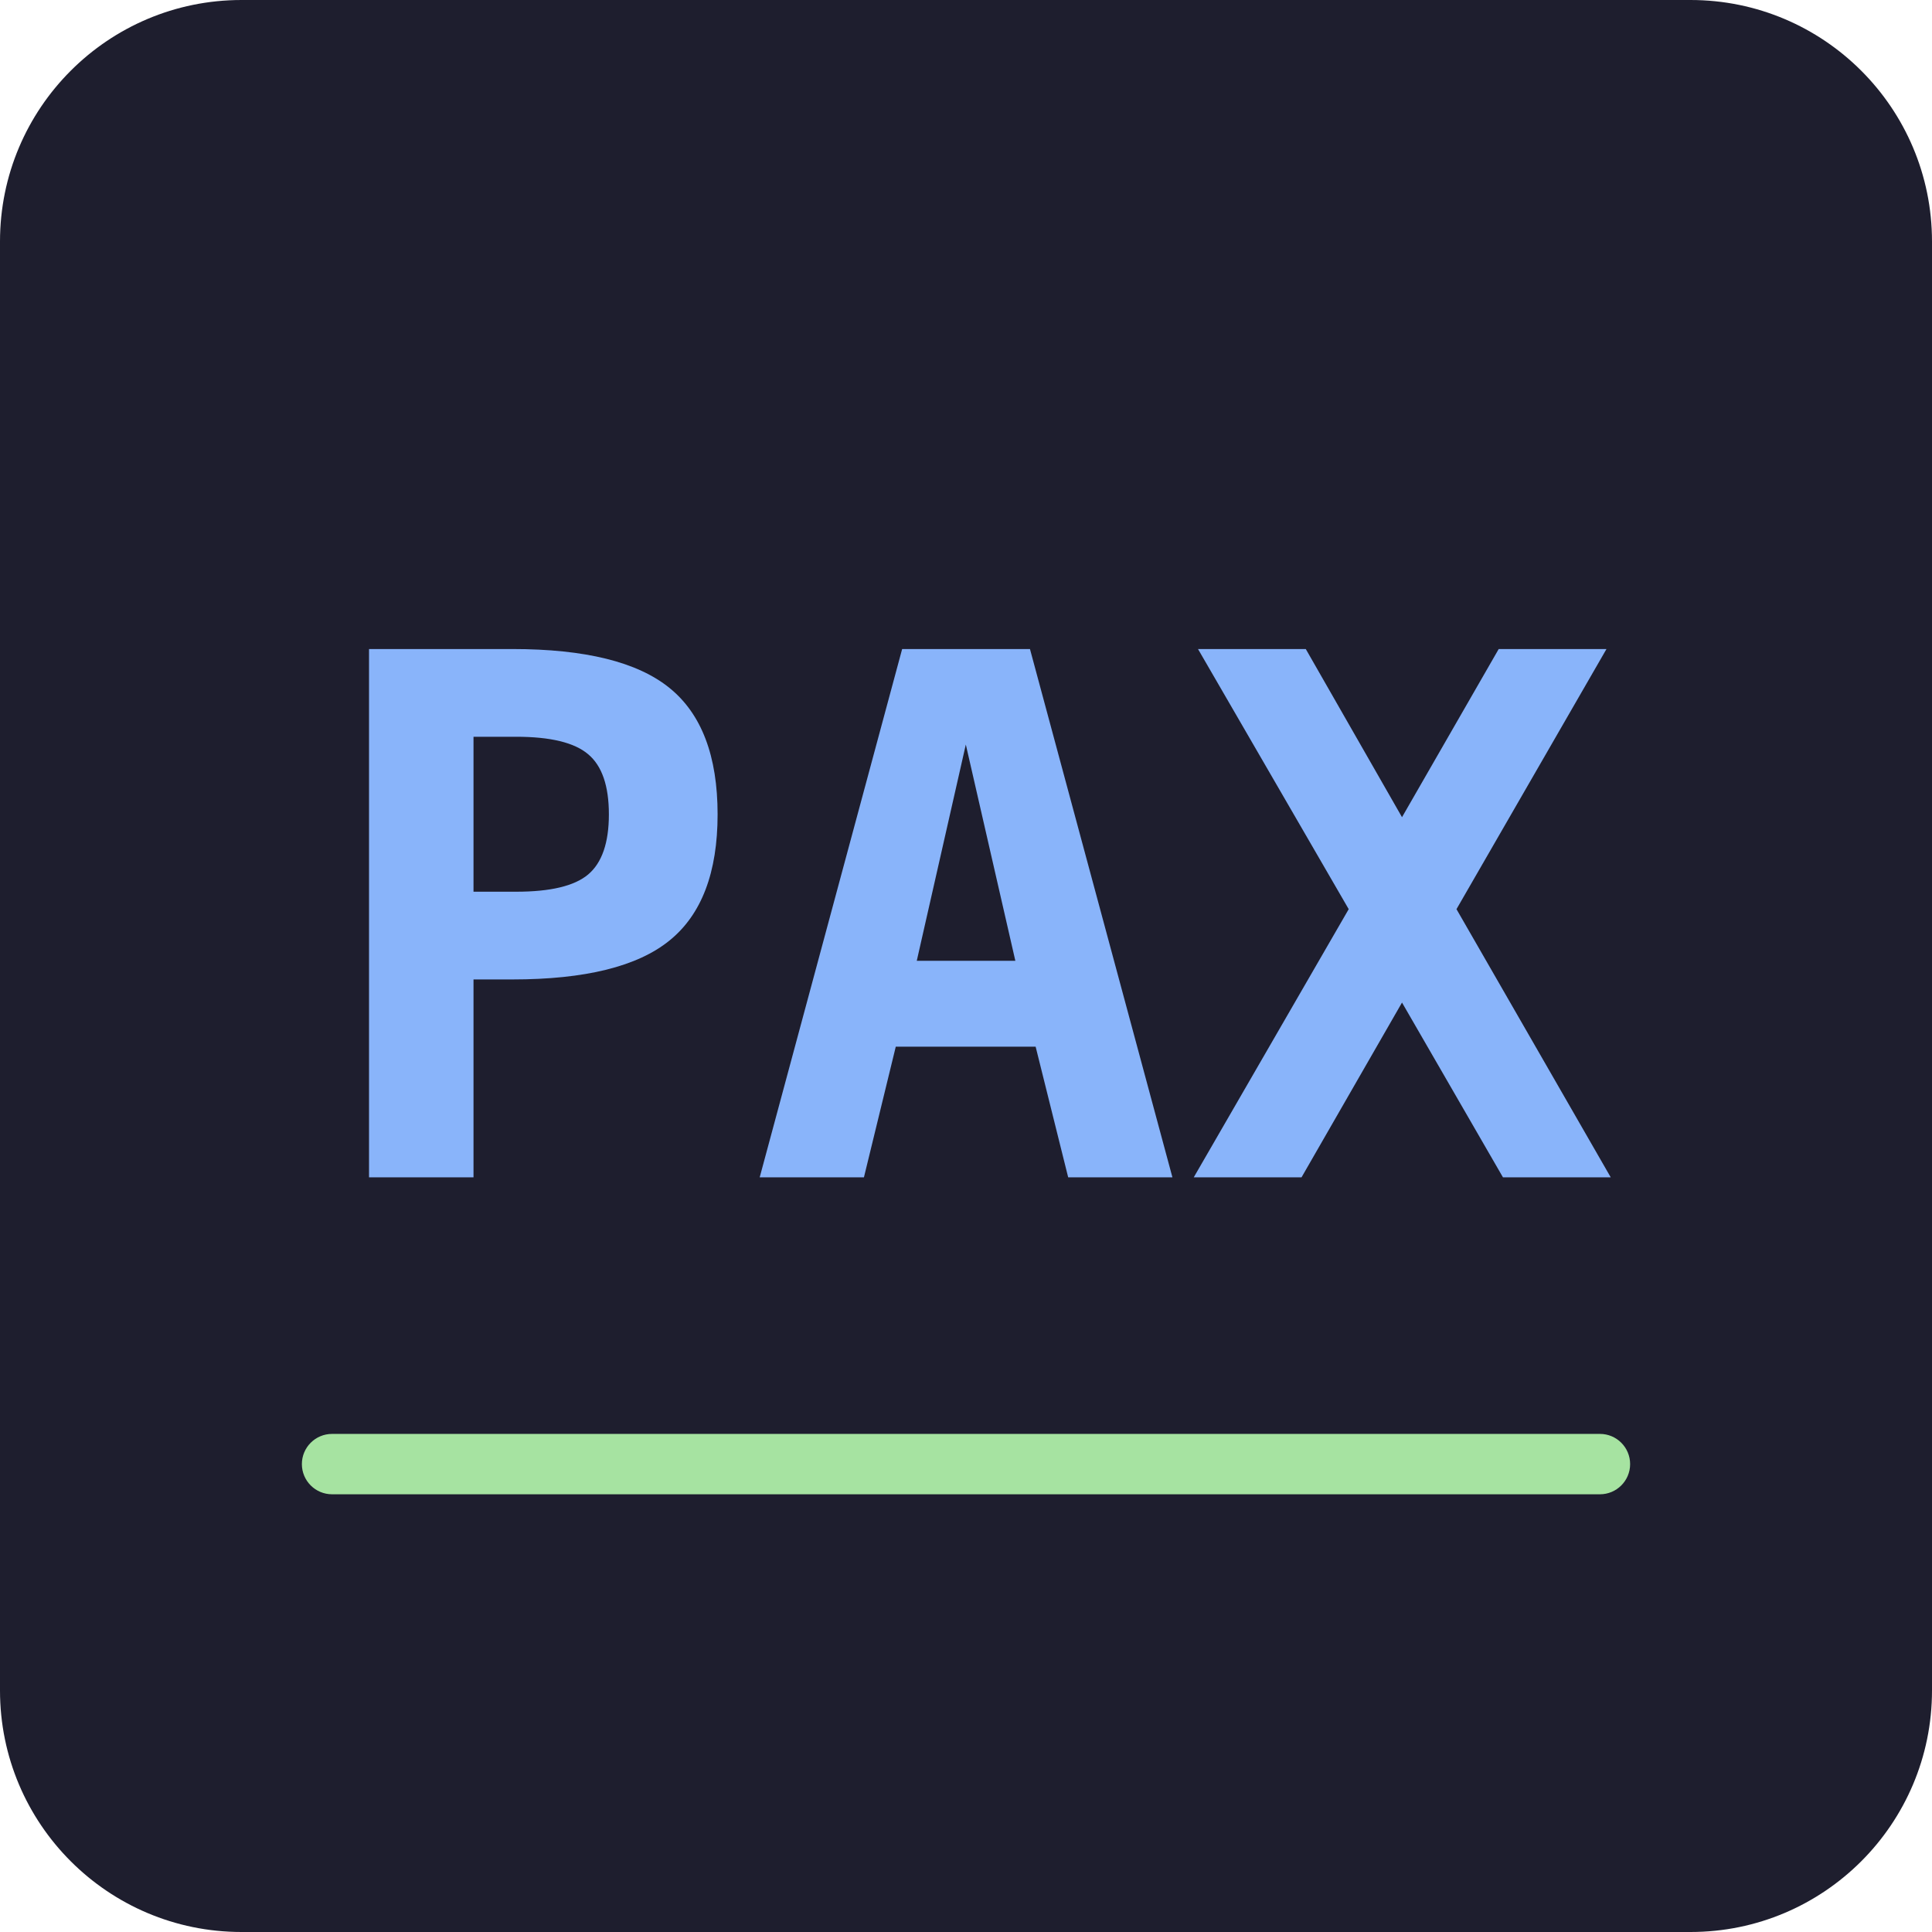
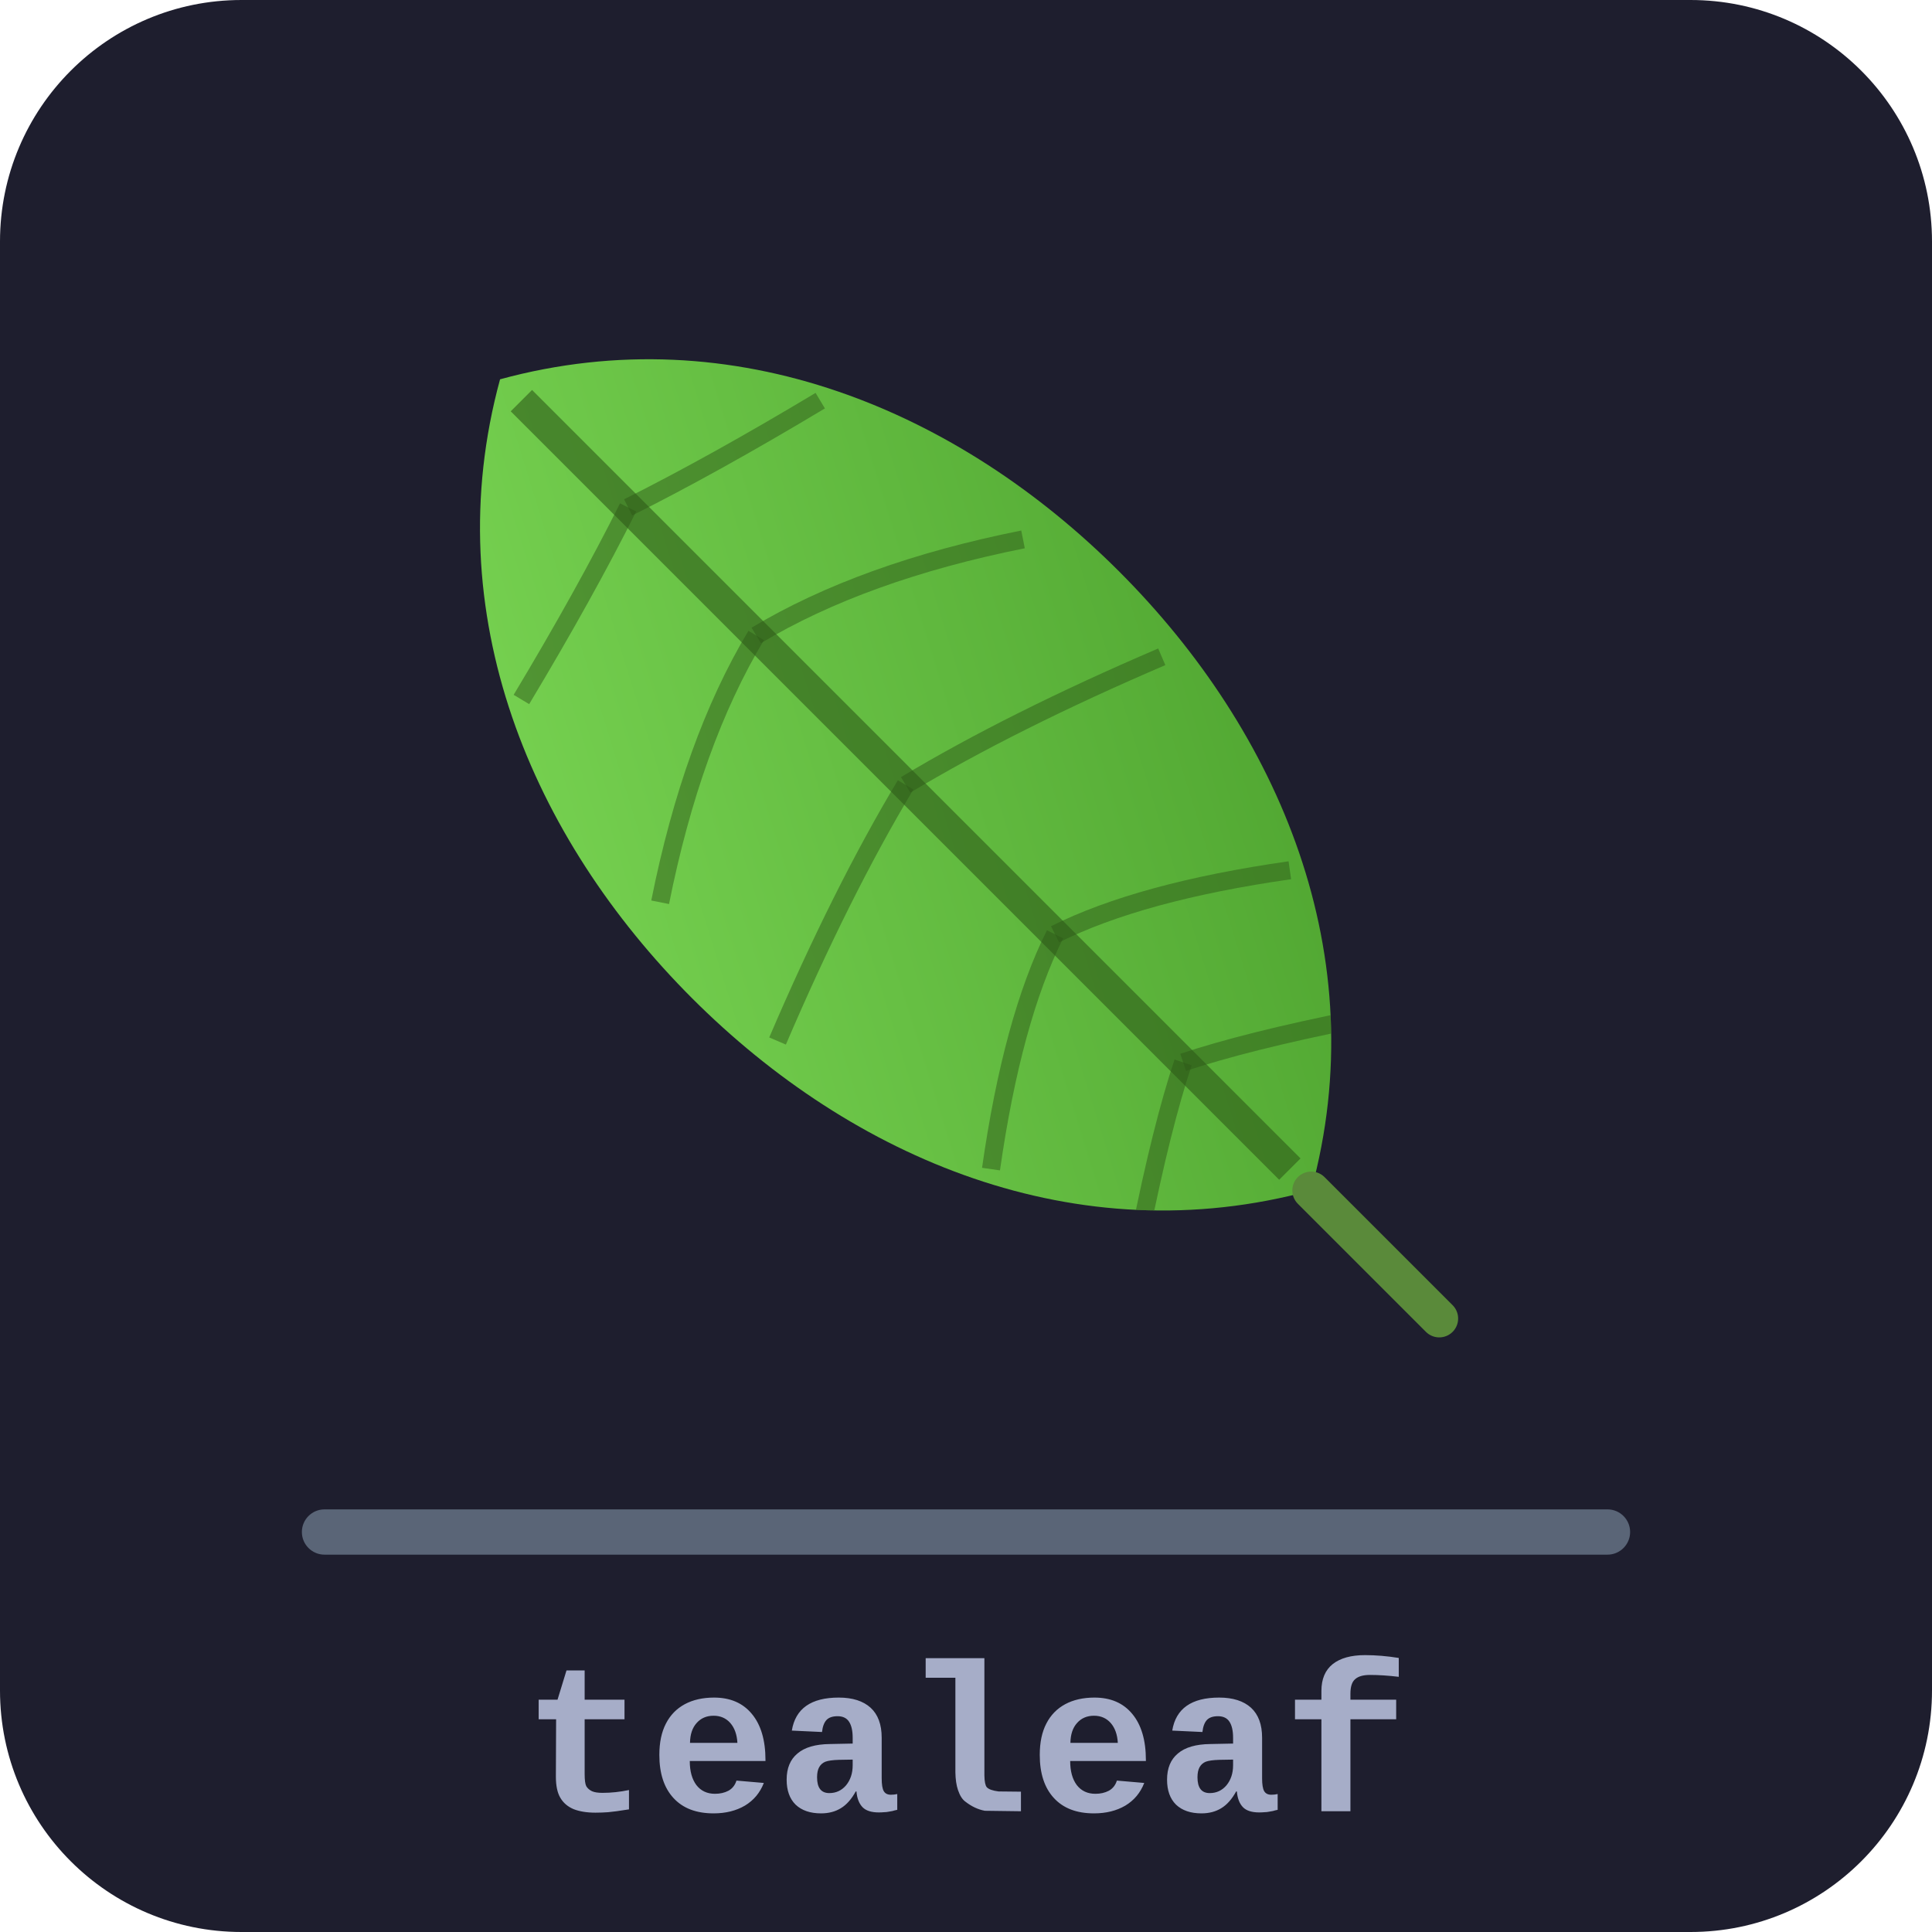
<svg xmlns="http://www.w3.org/2000/svg" viewBox="0 0 128 128">
+   <defs>
+     <linearGradient id="leafGrad" x1="0%" y1="0%" x2="100%" y2="100%">
+       <stop offset="0%" stop-color="#7dd956" />
+       <stop offset="100%" stop-color="#4a9f2c" />
+     </linearGradient>
+     <clipPath id="leafClip">
+       <path d="M 0 -38                C 14 -30, 20 -15, 20 0                C 20 15, 14 30, 0 38                C -14 30, -20 15, -20 0                C -20 -15, -14 -30, 0 -38" />
+     </clipPath>
+   </defs>
  <rect width="128" height="128" rx="16" fill="#1e1e2e" />
-   <text x="64" y="78" font-family="Consolas, monospace" font-size="48" font-weight="bold" fill="#89b4fa" text-anchor="middle">PAX</text>
-   <rect x="20" y="95" width="88" height="4" rx="2" fill="#a6e3a1" />
+   <g transform="translate(60, 52) rotate(-45)">
+     <path d="M 0 -38              C 14 -30, 20 -15, 20 0              C 20 15, 14 30, 0 38              C -14 30, -20 15, -20 0              C -20 -15, -14 -30, 0 -38" fill="url(#leafGrad)" />
+     <g clip-path="url(#leafClip)">
+       <path d="M 0 -36 L 0 36" stroke="#2d5a18" stroke-width="2" fill="none" opacity="0.6" />
+       <path d="M 0 -26 Q -6 -24, -14 -22" stroke="#2d5a18" stroke-width="1.2" fill="none" opacity="0.5" />
+       <path d="M 0 -14 Q -8 -12, -17 -6" stroke="#2d5a18" stroke-width="1.2" fill="none" opacity="0.5" />
+       <path d="M 0 0 Q -8 2, -18 6" stroke="#2d5a18" stroke-width="1.2" fill="none" opacity="0.5" />
+       <path d="M 0 14 Q -6 16, -14 22" stroke="#2d5a18" stroke-width="1.2" fill="none" opacity="0.5" />
+       <path d="M 0 26 Q -4 28, -10 32" stroke="#2d5a18" stroke-width="1.2" fill="none" opacity="0.5" />
+       <path d="M 0 -26 Q 6 -24, 14 -22" stroke="#2d5a18" stroke-width="1.2" fill="none" opacity="0.5" />
+       <path d="M 0 -14 Q 8 -12, 17 -6" stroke="#2d5a18" stroke-width="1.2" fill="none" opacity="0.5" />
+       <path d="M 0 0 Q 8 2, 18 6" stroke="#2d5a18" stroke-width="1.2" fill="none" opacity="0.5" />
+       <path d="M 0 14 Q 6 16, 14 22" stroke="#2d5a18" stroke-width="1.2" fill="none" opacity="0.5" />
+       <path d="M 0 26 Q 4 28, 10 32" stroke="#2d5a18" stroke-width="1.2" fill="none" opacity="0.5" />
+     </g>
+     <path d="M 0 38 L 0 50" stroke="#5a8a3a" stroke-width="2.5" fill="none" stroke-linecap="round" />
+   </g>
+   <rect x="20" y="100" width="88" height="3" rx="1.5" fill="#5a6577" />
+   <text x="64" y="120" font-family="Consolas, 'Courier New', monospace" font-size="14" font-weight="600" fill="#a6adc8" text-anchor="middle">tealeaf</text>
</svg>
